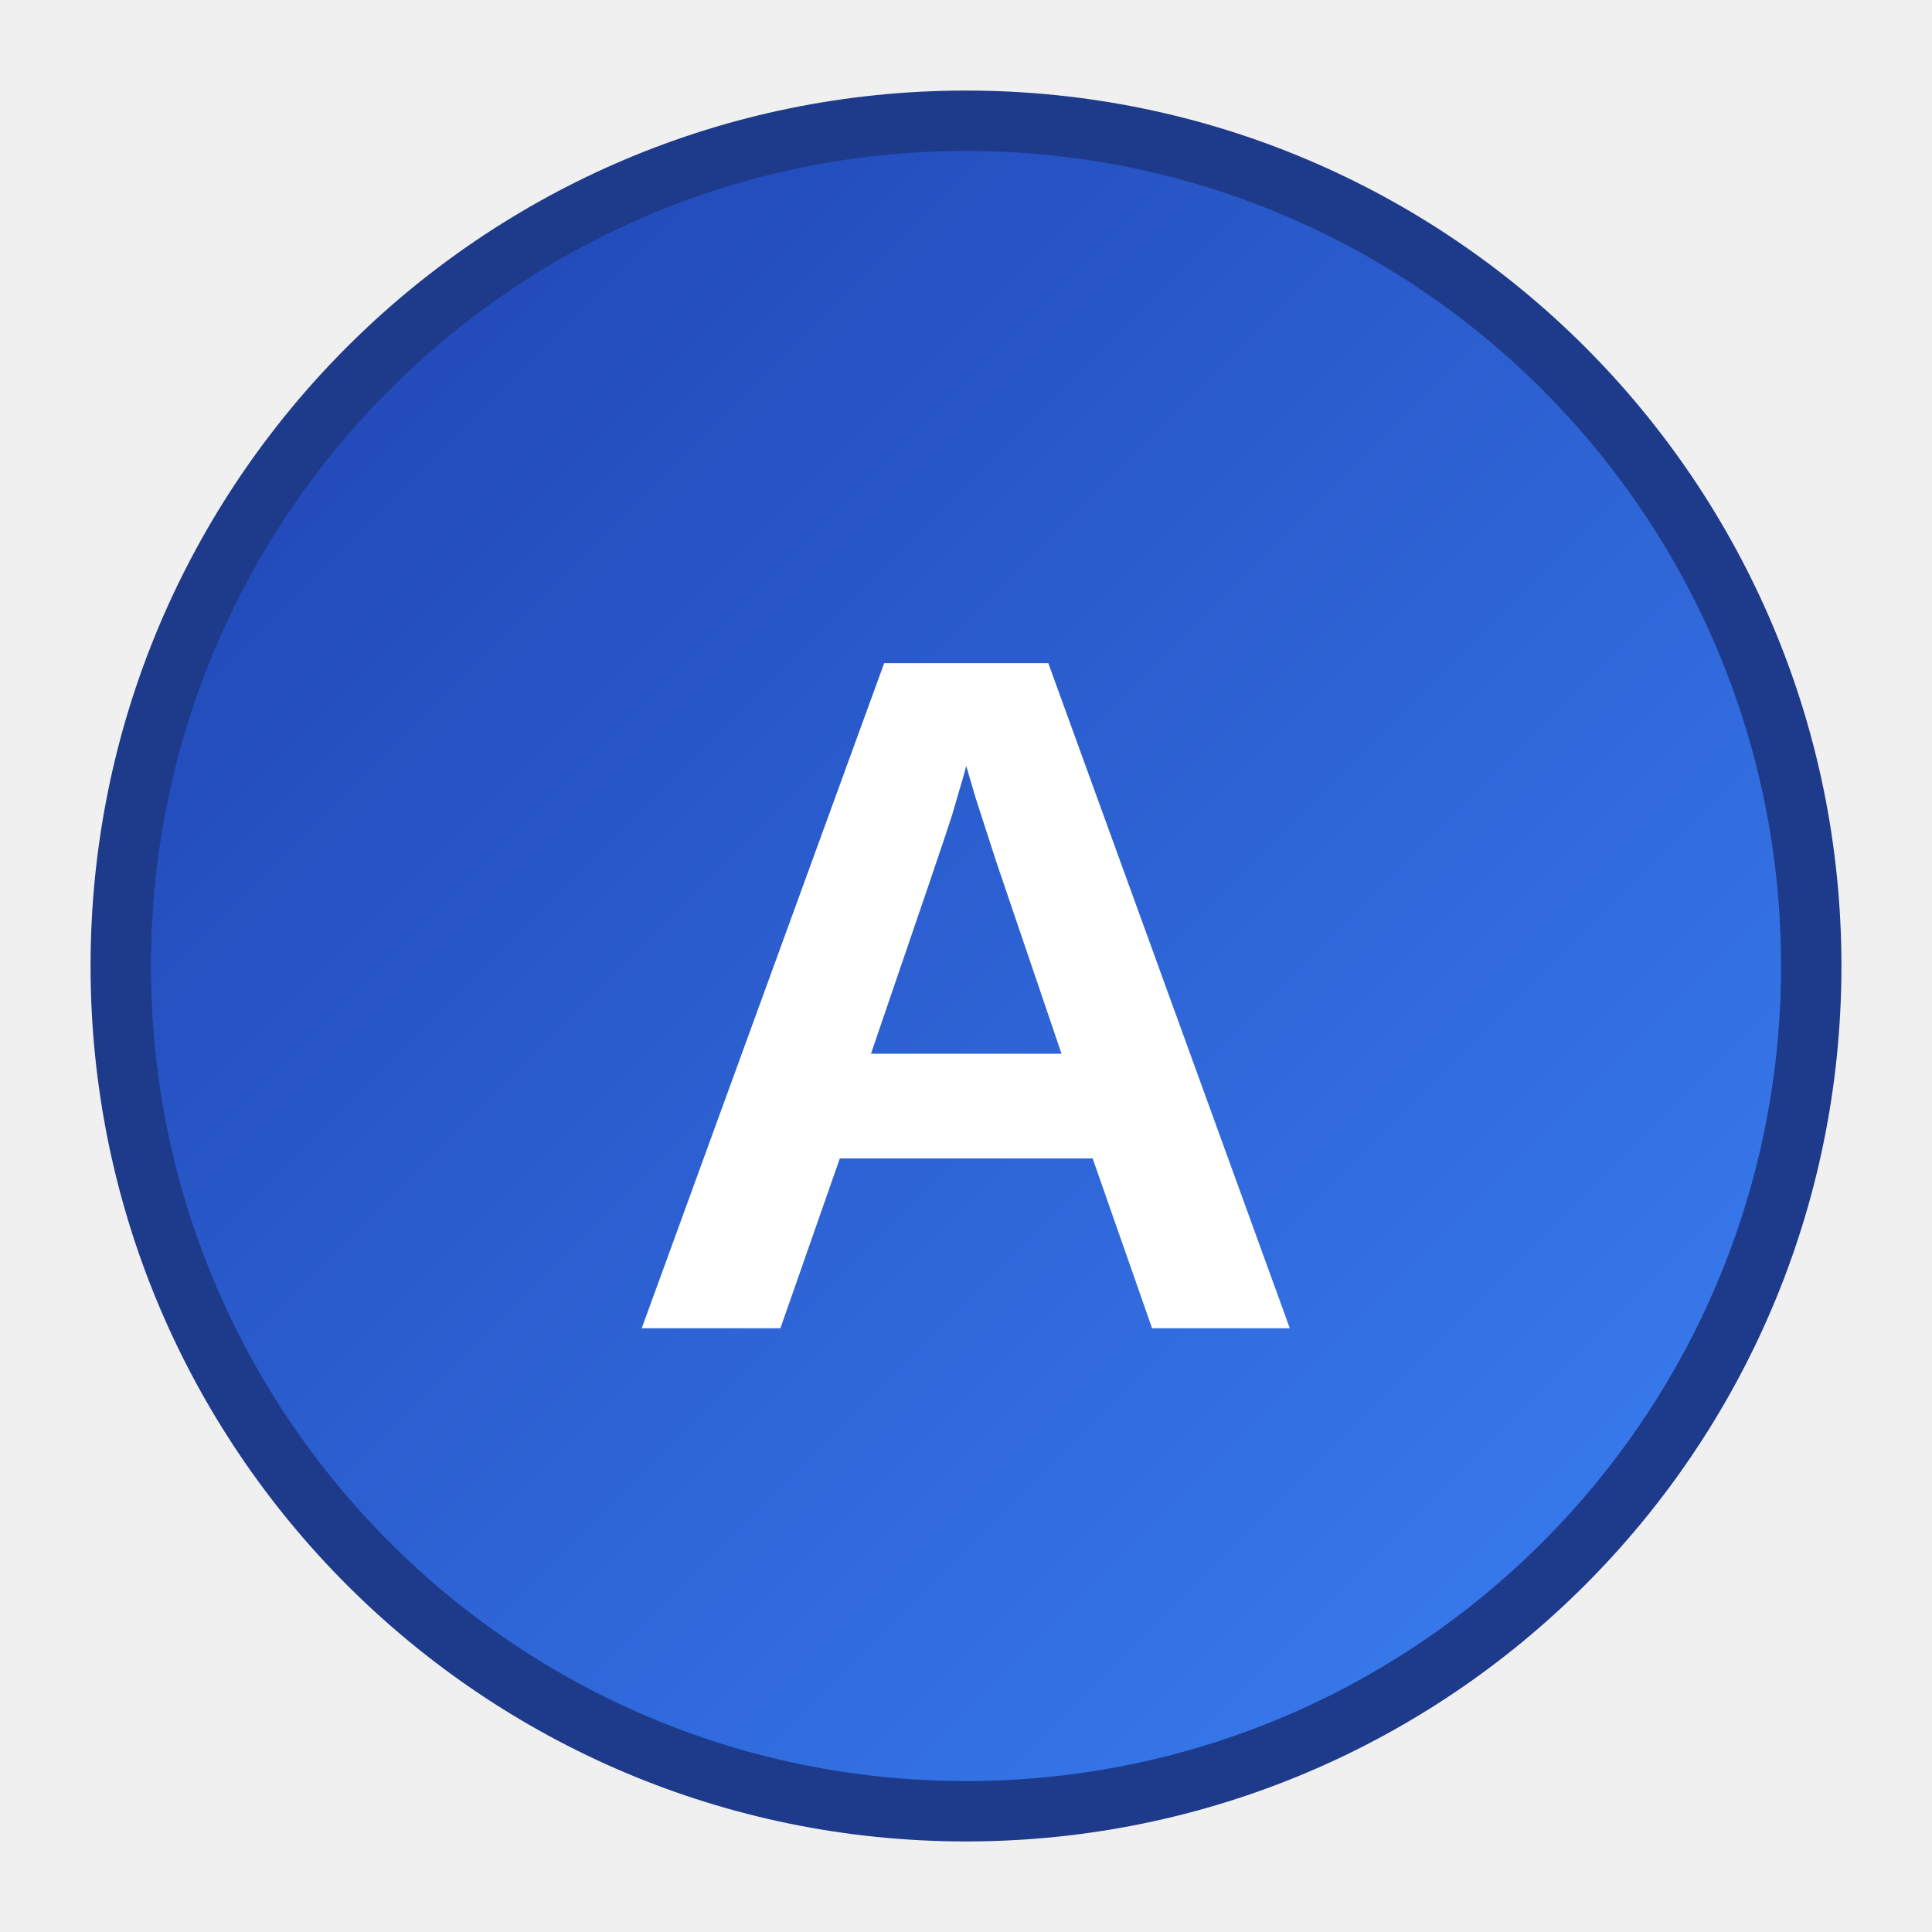
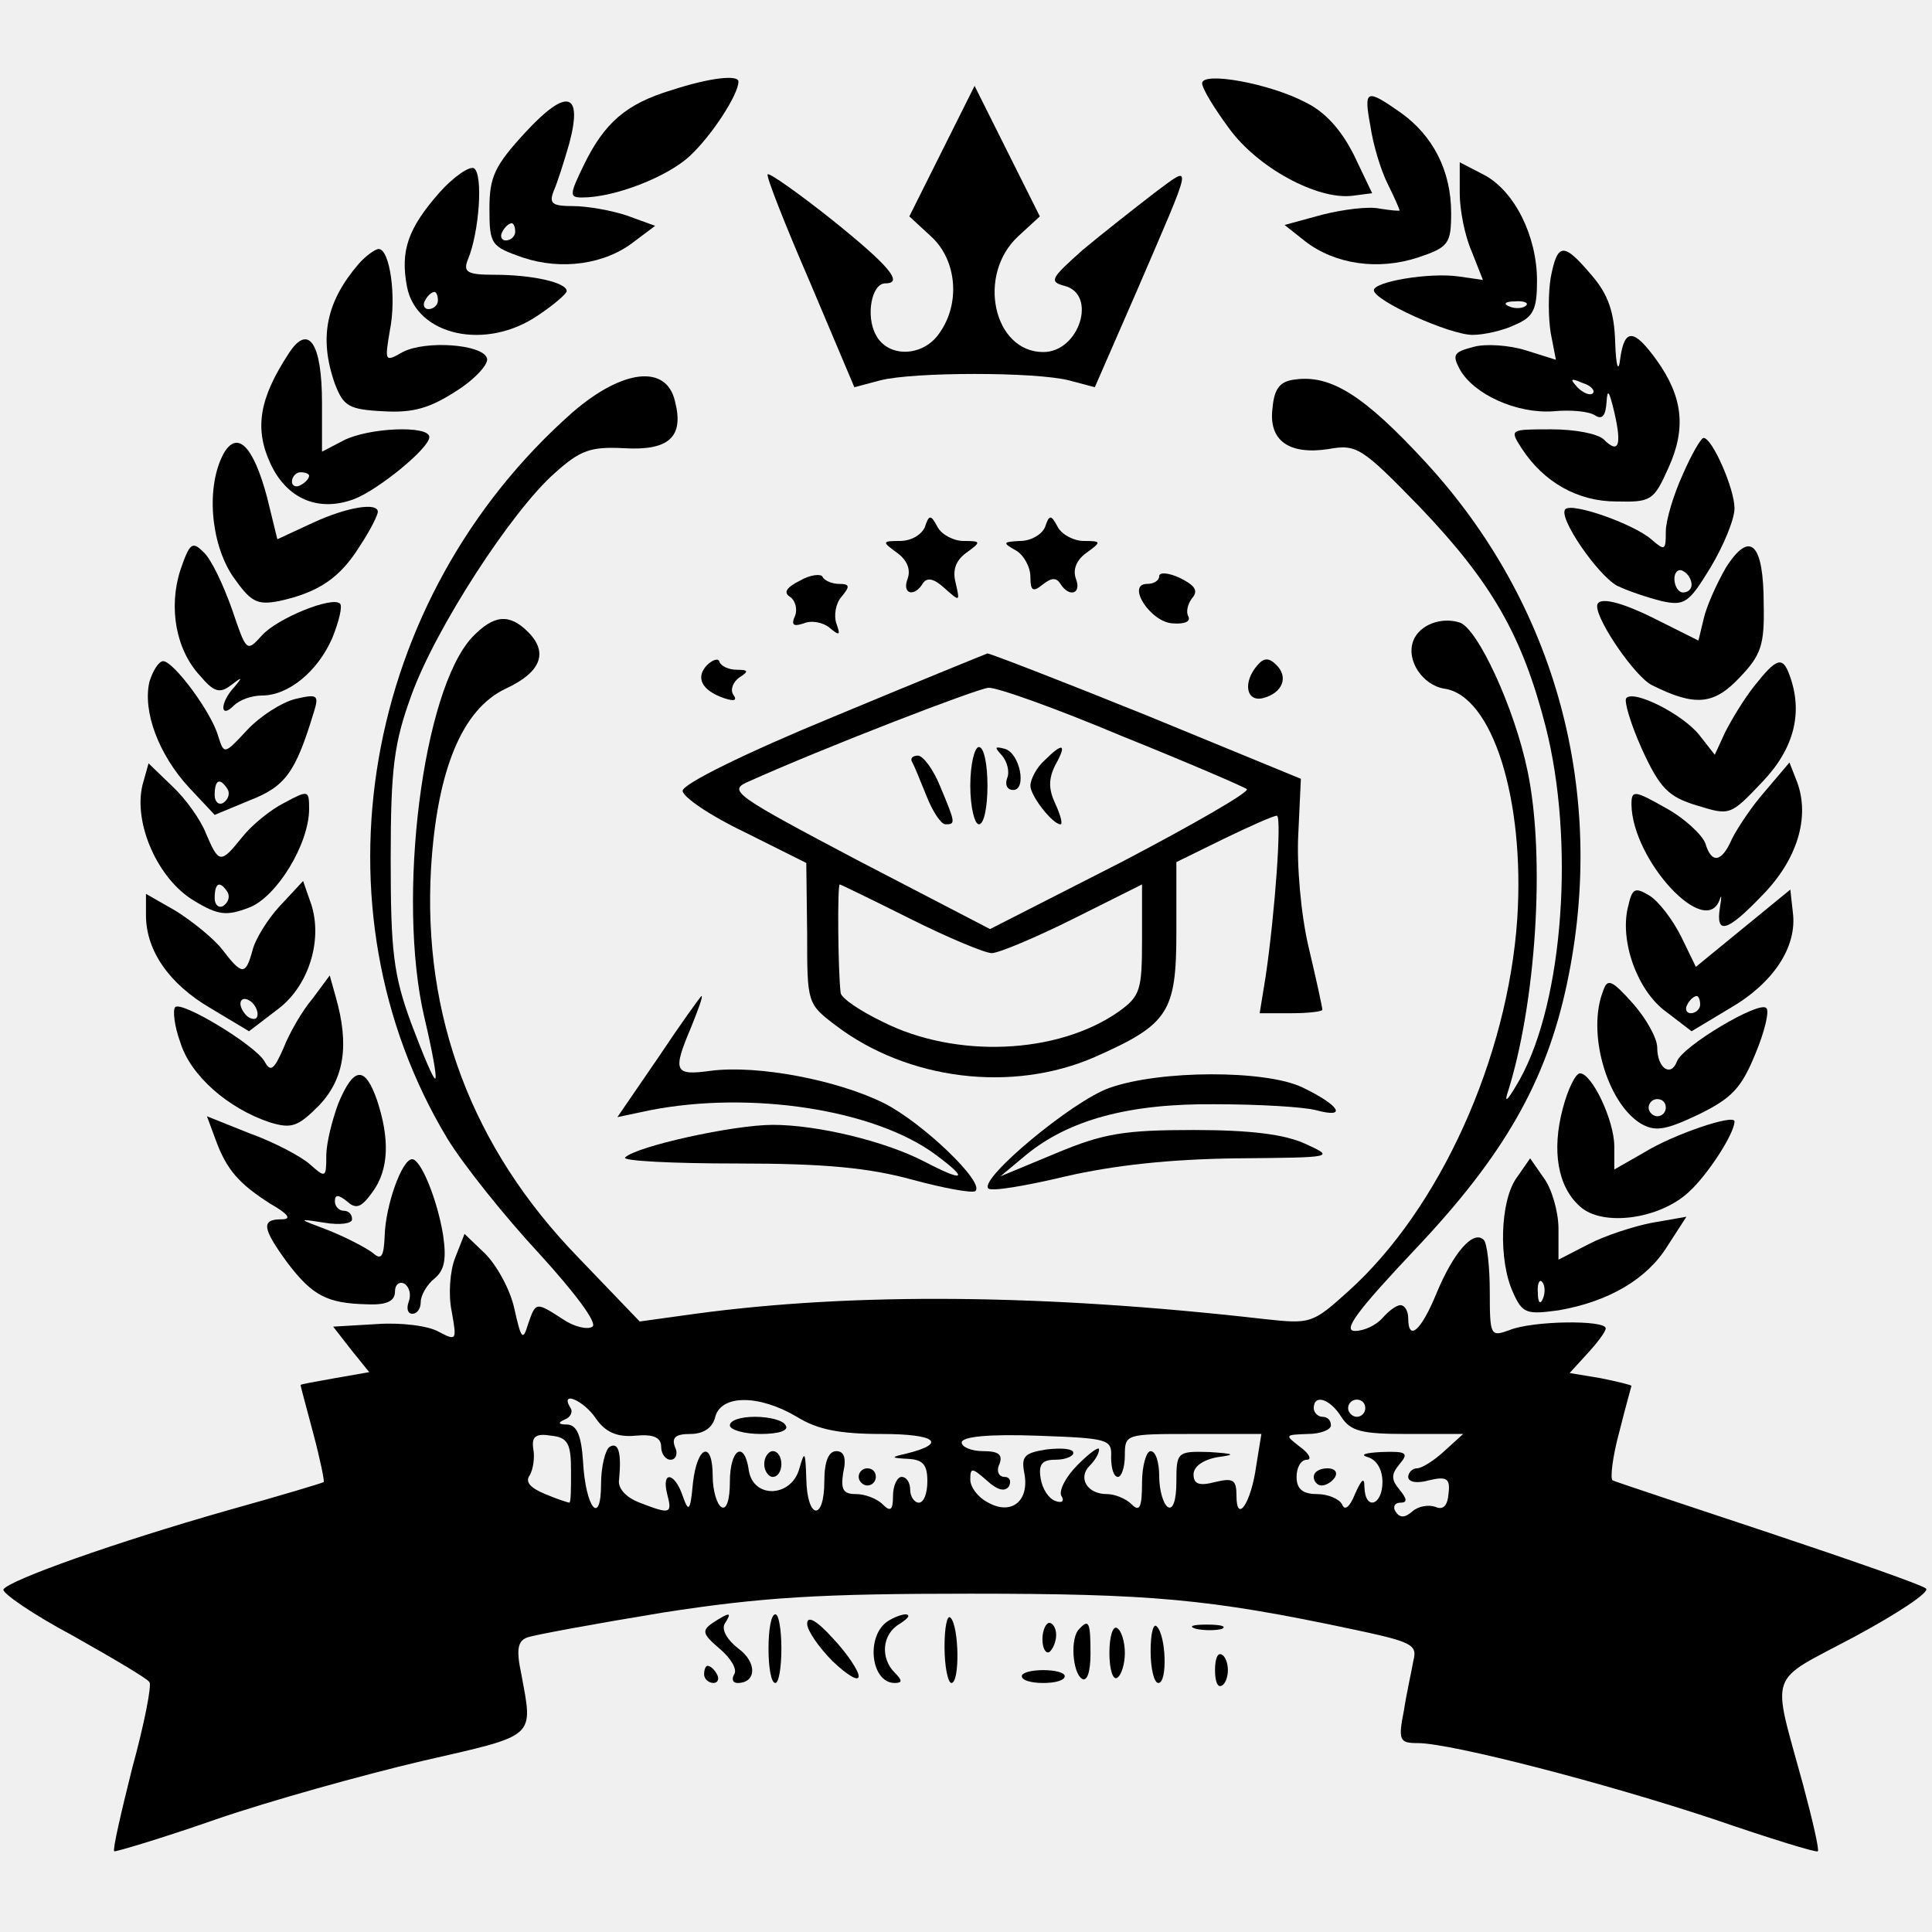
- <svg xmlns="http://www.w3.org/2000/svg" viewBox="0 0 32 32">
-   <defs>
-     <linearGradient id="faviconGradient" x1="0%" y1="0%" x2="100%" y2="100%">
-       <stop offset="0%" style="stop-color:#1e40af;stop-opacity:1" />
-       <stop offset="100%" style="stop-color:#3b82f6;stop-opacity:1" />
-     </linearGradient>
-   </defs>
-   <circle cx="16" cy="16" r="14" fill="url(#faviconGradient)" stroke="#1e3a8a" stroke-width="1" />
-   <text x="16" y="22" font-family="Arial, sans-serif" font-size="16" font-weight="bold" text-anchor="middle" fill="#ffffff">A</text>
+ <svg xmlns="http://www.w3.org/2000/svg" version="1.0" width="225pt" height="225pt" viewBox="0 0 225 225" preserveAspectRatio="xMidYMid meet">
+   <g transform="translate(0,225) scale(0.1,-0.1)" fill="#000000" stroke="none">
+     <path d="M782 2145 c-53 -16 -78 -38 -102 -87 -17 -35 -17 -38 -2 -38 38 0 99 24 125 48 26 24 57 72 57 87 0 8 -32 5 -78 -10z" />
+     <path d="M1400 2153 c0 -6 14 -29 31 -52 33 -46 103 -84 144 -79 l23 3 -21 44 c-15 30 -34 51 -57 62 -42 22 -120 36 -120 22z" />
+     <path d="M1097 2074 l-38 -76 26 -24 c29 -27 34 -77 9 -112 -19 -28 -60 -29 -74 -2 -12 22 -5 60 11 60 22 0 4 21 -62 74 -39 31 -73 55 -75 53 -2 -2 20 -58 49 -125 l52 -123 30 8 c39 10 181 10 220 0 l30 -8 48 110 c68 158 67 150 21 116 -22 -17 -59 -46 -83 -66 -37 -33 -40 -37 -21 -42 38 -10 17 -77 -25 -77 -58 0 -78 90 -29 135 l25 23 -38 76 -38 76 -38 -76z" />
+     <path d="M612 2096 c-36 -39 -42 -52 -42 -89 0 -42 2 -44 39 -57 45 -15 96 -8 130 19 l24 18 -33 12 c-18 6 -46 11 -63 11 -24 0 -28 3 -22 18 4 9 12 34 18 55 16 60 -3 65 -51 13z m-12 -116 c0 -5 -5 -10 -11 -10 -5 0 -7 5 -4 10 3 6 8 10 11 10 2 0 4 -4 4 -10z" />
+     <path d="M1596 2103 c3 -21 12 -51 20 -67 8 -16 14 -30 14 -31 0 -1 -10 0 -23 2 -13 3 -43 -1 -67 -7 l-44 -12 24 -19 c35 -27 85 -34 131 -19 36 12 39 16 39 52 0 49 -21 90 -59 117 -40 28 -43 27 -35 -16z" />
+     <path d="M512 2026 c-37 -42 -46 -68 -38 -110 11 -57 92 -75 153 -33 18 12 33 25 33 28 0 10 -40 19 -84 19 -32 0 -37 3 -31 18 13 31 18 99 7 106 -5 3 -24 -10 -40 -28z m-2 -126 c0 -5 -5 -10 -11 -10 -5 0 -7 5 -4 10 3 6 8 10 11 10 2 0 4 -4 4 -10z" />
+     <path d="M1700 2025 c0 -20 6 -50 14 -68 l13 -33 -28 4 c-34 5 -99 -6 -99 -16 0 -12 88 -52 115 -52 13 0 36 5 50 12 21 9 25 18 25 51 0 52 -26 104 -61 123 l-29 15 0 -36z m77 -131 c-3 -3 -12 -4 -19 -1 -8 3 -5 6 6 6 11 1 17 -2 13 -5z" />
+     <path d="M418 1943 c-38 -44 -47 -86 -28 -140 10 -26 16 -30 57 -32 35 -2 54 4 85 24 22 14 38 32 35 38 -5 16 -71 21 -98 7 -21 -12 -21 -11 -15 25 8 39 0 95 -13 95 -4 0 -15 -8 -23 -17z" />
+     <path d="M1806 1927 c-3 -18 -3 -47 0 -65 l6 -31 -35 11 c-19 6 -47 8 -61 4 -23 -6 -25 -9 -16 -26 16 -29 66 -52 109 -49 20 2 42 0 49 -5 8 -5 12 0 13 16 1 16 3 13 9 -12 9 -39 5 -49 -12 -32 -7 7 -34 12 -61 12 -49 0 -49 0 -35 -22 26 -40 66 -62 110 -62 41 -1 44 1 61 39 21 46 17 83 -14 126 -26 36 -37 37 -42 2 -2 -18 -5 -11 -6 19 -1 34 -8 55 -27 77 -33 39 -40 39 -48 -2z m49 -135 c-3 -3 -11 0 -18 7 -9 10 -8 11 6 5 10 -3 15 -9 12 -12z" />
+     <path d="M336 1838 c-34 -52 -40 -87 -21 -128 19 -41 56 -57 98 -41 28 11 87 59 87 72 0 14 -71 11 -100 -4 l-25 -13 0 57 c0 70 -16 93 -39 57z m24 -142 c0 -3 -4 -8 -10 -11 -5 -3 -10 -1 -10 4 0 6 5 11 10 11 6 0 10 -2 10 -4z" />
+     <path d="M667 1770 c-246 -217 -308 -577 -146 -846 19 -31 67 -91 107 -134 42 -46 68 -81 62 -85 -6 -4 -22 0 -35 9 -31 20 -31 20 -40 -6 -6 -20 -8 -18 -16 18 -5 23 -21 51 -34 64 l-24 23 -11 -28 c-6 -15 -8 -43 -4 -62 6 -34 6 -35 -15 -24 -12 7 -44 11 -72 9 l-51 -3 21 -27 21 -26 -40 -7 c-22 -4 -40 -7 -40 -8 0 -1 7 -27 15 -57 8 -30 13 -55 12 -56 -1 -1 -51 -16 -112 -33 -130 -37 -254 -81 -261 -92 -2 -4 34 -29 81 -54 46 -26 87 -50 89 -54 3 -3 -6 -49 -20 -100 -13 -52 -23 -95 -21 -97 1 -1 55 15 118 37 64 22 172 52 240 68 135 31 130 26 116 102 -6 28 -4 38 7 42 8 3 79 16 158 29 116 18 183 22 358 22 210 0 278 -6 443 -41 71 -15 78 -18 73 -37 -2 -12 -8 -38 -11 -58 -7 -35 -5 -38 16 -38 39 0 220 -47 346 -89 64 -22 119 -39 120 -37 2 1 -6 36 -17 77 -37 136 -43 118 60 173 50 27 88 52 83 56 -4 4 -87 33 -183 65 -96 32 -178 59 -182 61 -3 2 0 28 8 57 7 28 14 53 14 53 0 1 -16 5 -36 9 l-36 6 21 23 c11 12 21 25 21 29 0 10 -85 9 -112 -2 -22 -8 -23 -7 -23 44 0 29 -3 57 -7 61 -12 12 -35 -14 -55 -62 -18 -44 -33 -57 -33 -29 0 8 -4 15 -9 15 -5 0 -14 -7 -21 -15 -7 -8 -21 -15 -32 -15 -15 0 3 24 71 96 103 109 152 195 176 309 47 222 -13 442 -165 607 -71 77 -110 102 -152 96 -17 -2 -24 -10 -26 -33 -5 -38 19 -55 65 -48 33 6 39 2 107 -68 84 -88 119 -150 146 -255 34 -133 21 -319 -30 -411 -12 -21 -18 -29 -15 -18 34 105 45 277 24 377 -15 73 -58 166 -79 173 -22 7 -47 -3 -54 -21 -9 -23 11 -52 36 -56 56 -8 94 -129 85 -268 -11 -162 -90 -338 -197 -434 -42 -38 -44 -38 -99 -32 -255 29 -476 31 -661 6 l-65 -9 -72 75 c-123 127 -181 280 -171 453 7 114 36 185 87 209 41 19 50 42 26 66 -22 22 -40 20 -65 -6 -58 -62 -88 -304 -56 -442 9 -38 15 -70 13 -72 -2 -2 -14 27 -28 64 -21 57 -24 85 -24 192 0 106 4 135 24 190 28 78 117 215 167 259 30 27 42 31 81 29 52 -3 70 13 59 55 -10 43 -61 37 -119 -13z m27 -1172 c11 -16 25 -22 46 -20 21 2 30 -2 30 -13 0 -8 5 -15 11 -15 6 0 9 7 5 15 -4 11 1 15 18 15 15 0 26 7 29 20 7 26 51 26 95 0 24 -15 50 -20 99 -20 63 0 77 -11 28 -23 -18 -4 -18 -5 3 -6 17 -1 22 -7 22 -26 0 -14 -4 -25 -10 -25 -5 0 -10 7 -10 15 0 8 -4 15 -10 15 -5 0 -10 -10 -10 -22 0 -17 -3 -19 -12 -10 -7 7 -21 12 -31 12 -15 0 -18 5 -15 25 4 17 1 25 -8 25 -9 0 -14 -12 -14 -35 0 -47 -20 -45 -21 3 -1 32 -2 33 -8 12 -9 -34 -54 -36 -59 -2 -5 35 -22 25 -22 -14 0 -21 -4 -33 -10 -29 -5 3 -10 19 -10 36 0 42 -18 36 -23 -8 -3 -33 -5 -35 -12 -15 -9 27 -25 30 -18 2 6 -23 4 -24 -32 -10 -16 6 -26 17 -24 27 3 32 -1 44 -11 38 -5 -3 -10 -23 -10 -43 0 -50 -18 -29 -21 26 -2 30 -7 42 -18 43 -11 0 -12 2 -3 6 6 2 10 9 6 14 -12 20 16 8 30 -13z m868 2 c11 -17 24 -20 77 -20 l65 0 -22 -20 c-12 -11 -26 -20 -32 -20 -5 0 -10 -5 -10 -10 0 -6 10 -8 24 -4 21 5 25 2 23 -15 -1 -14 -6 -20 -15 -16 -8 3 -20 1 -27 -5 -9 -8 -15 -8 -20 0 -3 5 -1 10 6 10 8 0 8 4 -1 15 -10 12 -10 18 0 30 11 13 8 15 -21 14 -19 -1 -26 -3 -16 -6 10 -3 17 -14 17 -29 0 -27 -20 -34 -21 -6 0 12 -3 10 -11 -8 -6 -15 -12 -20 -15 -12 -3 6 -16 12 -29 12 -17 0 -24 6 -24 20 0 11 5 20 12 20 6 0 3 7 -8 15 -18 14 -18 14 9 15 15 0 27 5 27 10 0 6 -4 10 -10 10 -5 0 -10 5 -10 10 0 17 19 11 32 -10z m28 10 c0 -5 -4 -10 -10 -10 -5 0 -10 5 -10 10 0 6 5 10 10 10 6 0 10 -4 10 -10z m-925 -72 c0 -21 0 -38 -2 -38 -1 0 -14 4 -28 10 -17 7 -24 14 -18 22 4 7 6 21 4 31 -2 14 3 18 21 15 19 -2 23 -9 23 -40z m629 15 c0 -13 3 -23 8 -23 4 0 8 11 8 25 0 25 1 25 79 25 l80 0 -6 -37 c-6 -44 -23 -68 -23 -35 0 19 -4 21 -25 16 -19 -5 -25 -2 -25 9 0 9 11 17 28 20 22 3 20 4 -10 6 -37 1 -38 0 -38 -35 0 -21 -4 -33 -10 -29 -5 3 -10 19 -10 36 0 16 -4 29 -10 29 -5 0 -10 -17 -10 -37 0 -29 -3 -34 -12 -25 -7 7 -20 12 -29 12 -23 0 -34 19 -20 33 6 6 11 14 11 19 0 4 -11 -4 -25 -18 -14 -14 -22 -30 -19 -36 4 -6 1 -9 -7 -6 -8 3 -15 14 -17 26 -3 17 2 22 17 22 12 0 21 4 21 8 0 5 -14 6 -31 4 -26 -4 -30 -8 -26 -28 6 -32 -15 -49 -42 -34 -12 6 -21 18 -21 27 0 14 2 14 19 -1 12 -11 21 -14 26 -7 3 6 1 11 -5 11 -7 0 -10 7 -6 15 4 11 -1 15 -19 15 -14 0 -25 5 -25 10 0 7 32 10 88 8 83 -3 87 -4 86 -25z" />
+     <path d="M850 590 c0 -5 16 -10 36 -10 21 0 33 4 29 10 -3 6 -19 10 -36 10 -16 0 -29 -4 -29 -10z" />
+     <path d="M890 545 c0 -8 5 -15 10 -15 6 0 10 7 10 15 0 8 -4 15 -10 15 -5 0 -10 -7 -10 -15z" />
+     <path d="M1000 530 c0 -5 5 -10 10 -10 6 0 10 5 10 10 0 6 -4 10 -10 10 -5 0 -10 -4 -10 -10z" />
+     <path d="M1530 530 c0 -5 4 -10 9 -10 6 0 13 5 16 10 3 6 -1 10 -9 10 -9 0 -16 -4 -16 -10z" />
+     <path d="M260 1721 c-20 -38 -15 -103 11 -142 21 -30 28 -34 54 -29 46 10 71 27 94 64 12 18 21 36 21 40 0 11 -35 6 -76 -13 l-41 -19 -12 49 c-16 60 -35 79 -51 50z" />
+     <path d="M1960 1698 c-11 -24 -20 -54 -20 -67 0 -22 -1 -23 -17 -9 -21 18 -92 43 -100 35 -9 -9 37 -76 60 -89 12 -6 36 -14 52 -18 27 -6 32 -2 57 39 15 25 28 56 28 69 0 23 -26 82 -36 82 -3 0 -14 -19 -24 -42z m10 -129 c0 -5 -4 -9 -10 -9 -5 0 -10 7 -10 16 0 8 5 12 10 9 6 -3 10 -10 10 -16z" />
+     <path d="M1077 1636 c-4 -9 -16 -16 -29 -16 -21 0 -21 -1 -3 -14 11 -8 16 -19 12 -30 -7 -18 8 -22 18 -5 5 7 13 5 25 -6 18 -16 18 -16 13 6 -4 15 0 26 12 35 18 13 18 14 -3 14 -11 0 -25 7 -30 16 -8 15 -10 15 -15 0z" />
+     <path d="M1217 1636 c-4 -9 -17 -16 -29 -16 -20 -1 -21 -2 -5 -11 9 -5 17 -19 17 -31 0 -16 3 -18 14 -9 10 8 16 9 21 1 10 -16 25 -12 18 6 -4 11 1 22 12 30 18 13 18 14 -3 14 -11 0 -25 7 -30 16 -8 15 -10 15 -15 0z" />
+     <path d="M210 1586 c-14 -44 -5 -93 23 -123 16 -19 23 -21 36 -11 13 10 14 10 4 -2 -17 -18 -17 -38 -1 -22 7 7 21 12 33 12 31 0 65 28 82 67 8 20 12 37 9 40 -9 9 -73 -17 -91 -37 -18 -20 -18 -19 -35 31 -10 28 -24 58 -33 66 -13 13 -16 11 -27 -21z" />
+     <path d="M2010 1589 c-11 -19 -23 -46 -26 -60 l-6 -25 -46 23 c-45 23 -72 29 -72 17 0 -18 45 -83 64 -92 50 -25 72 -23 102 9 25 26 29 38 28 85 0 72 -16 87 -44 43z" />
+     <path d="M932 1574 c-16 -8 -20 -14 -12 -19 6 -4 9 -14 6 -22 -5 -11 -2 -13 10 -9 9 4 23 1 30 -5 12 -10 13 -9 8 5 -3 9 -1 23 6 31 10 12 10 15 -3 15 -8 0 -17 4 -19 8 -1 4 -14 3 -26 -4z" />
+     <path d="M1350 1579 c0 -5 -6 -9 -14 -9 -25 0 4 -45 30 -46 13 -1 21 2 18 8 -3 5 -1 14 4 21 8 9 4 15 -14 24 -13 6 -24 7 -24 2z" />
+     <path d="M823 1475 c-13 -14 -6 -29 20 -38 12 -4 16 -3 11 4 -4 6 0 15 7 20 11 7 11 9 -3 9 -9 0 -18 4 -20 9 -1 5 -8 3 -15 -4z" />
+     <path d="M970 1415 c-102 -42 -175 -78 -175 -86 0 -7 32 -29 72 -48 l72 -36 1 -82 c0 -81 0 -82 33 -107 84 -64 206 -79 302 -37 86 38 95 52 95 146 l0 81 55 27 c31 15 58 27 62 27 6 0 -2 -112 -13 -187 l-7 -43 37 0 c20 0 36 2 36 4 0 3 -7 35 -16 73 -9 38 -14 96 -12 132 l3 64 -180 74 c-99 40 -182 72 -185 72 -3 -1 -84 -34 -180 -74z m336 -22 c77 -31 142 -59 146 -62 4 -3 -62 -41 -146 -85 l-153 -78 -154 80 c-142 75 -151 81 -129 91 91 41 268 109 281 110 9 1 79 -24 155 -56z m-246 -213 c44 -22 87 -40 95 -40 8 0 51 18 95 40 l80 40 0 -64 c0 -59 -2 -66 -27 -84 -71 -50 -190 -55 -275 -12 -27 13 -49 28 -49 34 -3 23 -4 126 -1 126 1 0 38 -18 82 -40z" />
+     <path d="M1130 1335 c0 -25 5 -45 10 -45 6 0 10 20 10 45 0 25 -4 45 -10 45 -5 0 -10 -20 -10 -45z" />
+     <path d="M1167 1370 c6 -7 9 -19 6 -26 -3 -8 0 -14 7 -14 16 0 8 43 -10 48 -12 3 -12 2 -3 -8z" />
+     <path d="M1216 1364 c-9 -8 -16 -22 -16 -29 0 -12 26 -45 35 -45 3 0 0 11 -6 24 -8 17 -8 29 0 45 14 25 9 27 -13 5z" />
+     <path d="M1062 1363 c3 -5 10 -23 17 -40 7 -18 17 -33 22 -33 12 0 12 1 -6 44 -8 20 -20 36 -26 36 -6 0 -9 -3 -7 -7z" />
+     <path d="M1465 1476 c-18 -20 -14 -44 6 -39 23 6 30 25 15 39 -8 8 -14 8 -21 0z" />
+     <path d="M174 1456 c-8 -35 11 -85 46 -123 l30 -32 41 17 c41 16 53 32 74 101 7 22 5 23 -21 17 -16 -4 -41 -20 -56 -36 -27 -29 -27 -29 -34 -7 -8 28 -52 87 -64 87 -5 0 -12 -11 -16 -24z m91 -125 c3 -5 1 -12 -5 -16 -5 -3 -10 1 -10 9 0 18 6 21 15 7z" />
+     <path d="M2043 1451 c-12 -15 -27 -40 -34 -54 l-12 -26 -18 23 c-19 24 -76 53 -85 43 -3 -3 5 -30 18 -59 21 -46 31 -56 64 -66 39 -12 39 -12 77 28 37 39 47 81 31 124 -8 22 -15 20 -41 -13z" />
+     <path d="M166 1336 c-11 -45 18 -110 60 -135 28 -17 38 -18 64 -8 32 12 70 74 70 115 0 22 -1 22 -29 7 -16 -8 -38 -26 -49 -40 -25 -31 -27 -31 -42 4 -6 16 -24 41 -39 55 l-28 27 -7 -25z m99 -125 c3 -5 1 -12 -5 -16 -5 -3 -10 1 -10 9 0 18 6 21 15 7z" />
+     <path d="M2056 1329 c-16 -18 -33 -44 -39 -56 -12 -28 -24 -29 -31 -5 -4 10 -24 29 -46 41 -37 21 -40 21 -40 4 1 -65 87 -158 103 -110 2 6 2 2 0 -10 -5 -32 8 -29 50 15 40 41 55 90 40 131 l-9 23 -28 -33z" />
+     <path d="M326 1195 c-14 -15 -29 -39 -32 -52 -8 -29 -12 -29 -35 1 -10 13 -35 33 -54 45 l-35 20 0 -25 c0 -41 27 -80 75 -108 l45 -27 34 26 c37 28 53 84 37 126 l-8 23 -27 -29z m-26 -126 c0 -6 -4 -7 -10 -4 -5 3 -10 11 -10 16 0 6 5 7 10 4 6 -3 10 -11 10 -16z" />
+     <path d="M1896 1194 c-10 -40 11 -98 44 -122 l30 -23 45 27 c50 29 78 71 73 111 l-3 27 -55 -45 -55 -45 -17 35 c-10 20 -26 41 -37 48 -17 10 -20 9 -25 -13z m84 -114 c0 -5 -5 -10 -11 -10 -5 0 -7 5 -4 10 3 6 8 10 11 10 2 0 4 -4 4 -10z" />
+     <path d="M364 1087 c-12 -14 -27 -40 -34 -58 -11 -25 -15 -28 -22 -15 -11 19 -97 71 -104 63 -3 -3 -1 -22 6 -41 12 -39 56 -77 104 -93 26 -8 33 -5 58 20 29 31 35 70 19 126 l-7 25 -20 -27z" />
+     <path d="M1867 1096 c-19 -48 4 -129 43 -154 17 -10 28 -9 68 10 39 19 50 31 66 70 11 26 17 51 13 54 -8 9 -97 -44 -104 -62 -7 -19 -23 -8 -23 16 0 11 -13 34 -28 51 -25 28 -30 30 -35 15z m73 -136 c0 -5 -4 -10 -10 -10 -5 0 -10 5 -10 10 0 6 5 10 10 10 6 0 10 -4 10 -10z" />
+     <path d="M767 1019 l-48 -70 38 8 c117 23 262 1 333 -52 39 -29 33 -32 -13 -8 -46 24 -125 43 -177 43 -46 0 -159 -25 -172 -38 -4 -4 55 -7 130 -7 103 0 154 -5 205 -19 37 -10 70 -16 73 -13 11 10 -61 79 -106 102 -54 27 -147 45 -202 38 -43 -6 -45 -1 -23 51 8 20 14 36 12 36 -1 0 -24 -32 -50 -71z" />
+     <path d="M394 965 c-7 -19 -14 -46 -14 -61 0 -26 -1 -26 -19 -10 -10 9 -42 26 -70 36 l-50 20 10 -27 c13 -36 28 -52 64 -75 21 -12 25 -18 13 -18 -24 0 -23 -10 7 -51 29 -38 46 -47 93 -48 23 -1 32 4 32 15 0 8 5 12 11 9 6 -4 8 -13 5 -21 -3 -8 -1 -14 4 -14 6 0 10 6 10 14 0 7 7 20 16 27 12 10 14 23 10 51 -7 42 -26 88 -36 88 -12 0 -31 -54 -32 -89 -1 -25 -4 -29 -14 -20 -8 6 -31 18 -51 26 -37 14 -37 14 -5 9 18 -3 32 -1 32 4 0 6 -4 10 -10 10 -5 0 -10 5 -10 11 0 8 4 8 14 0 11 -10 17 -7 30 11 19 26 20 62 5 107 -14 40 -27 39 -45 -4z" />
+     <path d="M1292 983 c-43 -15 -152 -106 -141 -117 3 -4 44 3 90 14 57 13 121 20 199 21 114 1 115 1 80 17 -24 11 -64 16 -130 16 -81 0 -105 -4 -160 -27 l-65 -27 30 25 c50 41 120 60 220 59 50 0 103 -3 118 -7 37 -10 27 6 -17 27 -43 20 -165 20 -224 -1z" />
+     <path d="M1820 959 c-13 -49 -6 -91 20 -114 26 -24 93 -15 127 17 22 20 53 68 53 82 0 9 -71 -15 -105 -36 l-35 -20 0 27 c0 30 -26 85 -40 85 -5 0 -14 -18 -20 -41z" />
+     <path d="M1766 878 c-19 -27 -21 -96 -4 -133 11 -25 16 -26 53 -21 58 10 103 36 127 75 l22 34 -40 -7 c-21 -4 -55 -15 -74 -25 l-35 -18 0 36 c0 20 -8 47 -17 59 l-16 23 -16 -23z m31 -140 c-3 -8 -6 -5 -6 6 -1 11 2 17 5 13 3 -3 4 -12 1 -19z" />
+     <path d="M830 360 c-13 -9 -12 -13 8 -30 13 -11 21 -24 17 -30 -3 -5 -2 -10 4 -10 22 0 23 24 1 40 -13 10 -20 22 -16 29 9 14 6 14 -14 1z" />
+     <path d="M895 330 c0 -22 3 -40 8 -40 4 0 7 18 7 40 0 22 -3 40 -7 40 -5 0 -8 -18 -8 -40z" />
+     <path d="M940 359 c0 -8 14 -28 30 -44 17 -16 30 -24 30 -17 0 6 -13 26 -30 44 -19 21 -30 27 -30 17z" />
+     <path d="M1034 362 c-26 -17 -20 -72 8 -72 9 0 9 3 0 12 -17 17 -15 45 6 57 9 6 13 10 7 11 -5 0 -15 -4 -21 -8z" />
+     <path d="M1100 332 c0 -23 4 -42 8 -42 10 0 9 66 -1 76 -4 4 -7 -11 -7 -34z" />
+     <path d="M1214 341 c0 -11 4 -17 8 -15 4 3 8 12 8 20 0 8 -4 14 -8 14 -4 0 -8 -9 -8 -19z" />
+     <path d="M1257 353 c-11 -10 -8 -51 3 -58 6 -4 10 8 10 29 0 37 -2 41 -13 29z" />
+     <path d="M1292 325 c0 -19 4 -32 9 -29 5 3 9 16 9 29 0 13 -4 26 -9 29 -5 3 -9 -10 -9 -29z" />
+     <path d="M1340 327 c0 -20 4 -37 9 -37 11 0 9 56 -2 66 -4 4 -7 -9 -7 -29z" />
+     <path d="M1393 353 c9 -2 23 -2 30 0 6 3 -1 5 -18 5 -16 0 -22 -2 -12 -5z" />
+     <path d="M1415 305 c0 -13 3 -21 8 -18 4 2 7 10 7 18 0 8 -3 16 -7 18 -5 3 -8 -5 -8 -18z" />
+     <path d="M820 300 c0 -5 5 -10 11 -10 5 0 7 5 4 10 -3 6 -8 10 -11 10 -2 0 -4 -4 -4 -10z" />
+     <path d="M1190 298 c0 -5 11 -8 25 -8 14 0 25 3 25 8 0 4 -11 7 -25 7 -14 0 -25 -3 -25 -7z" />
+   </g>
</svg>
